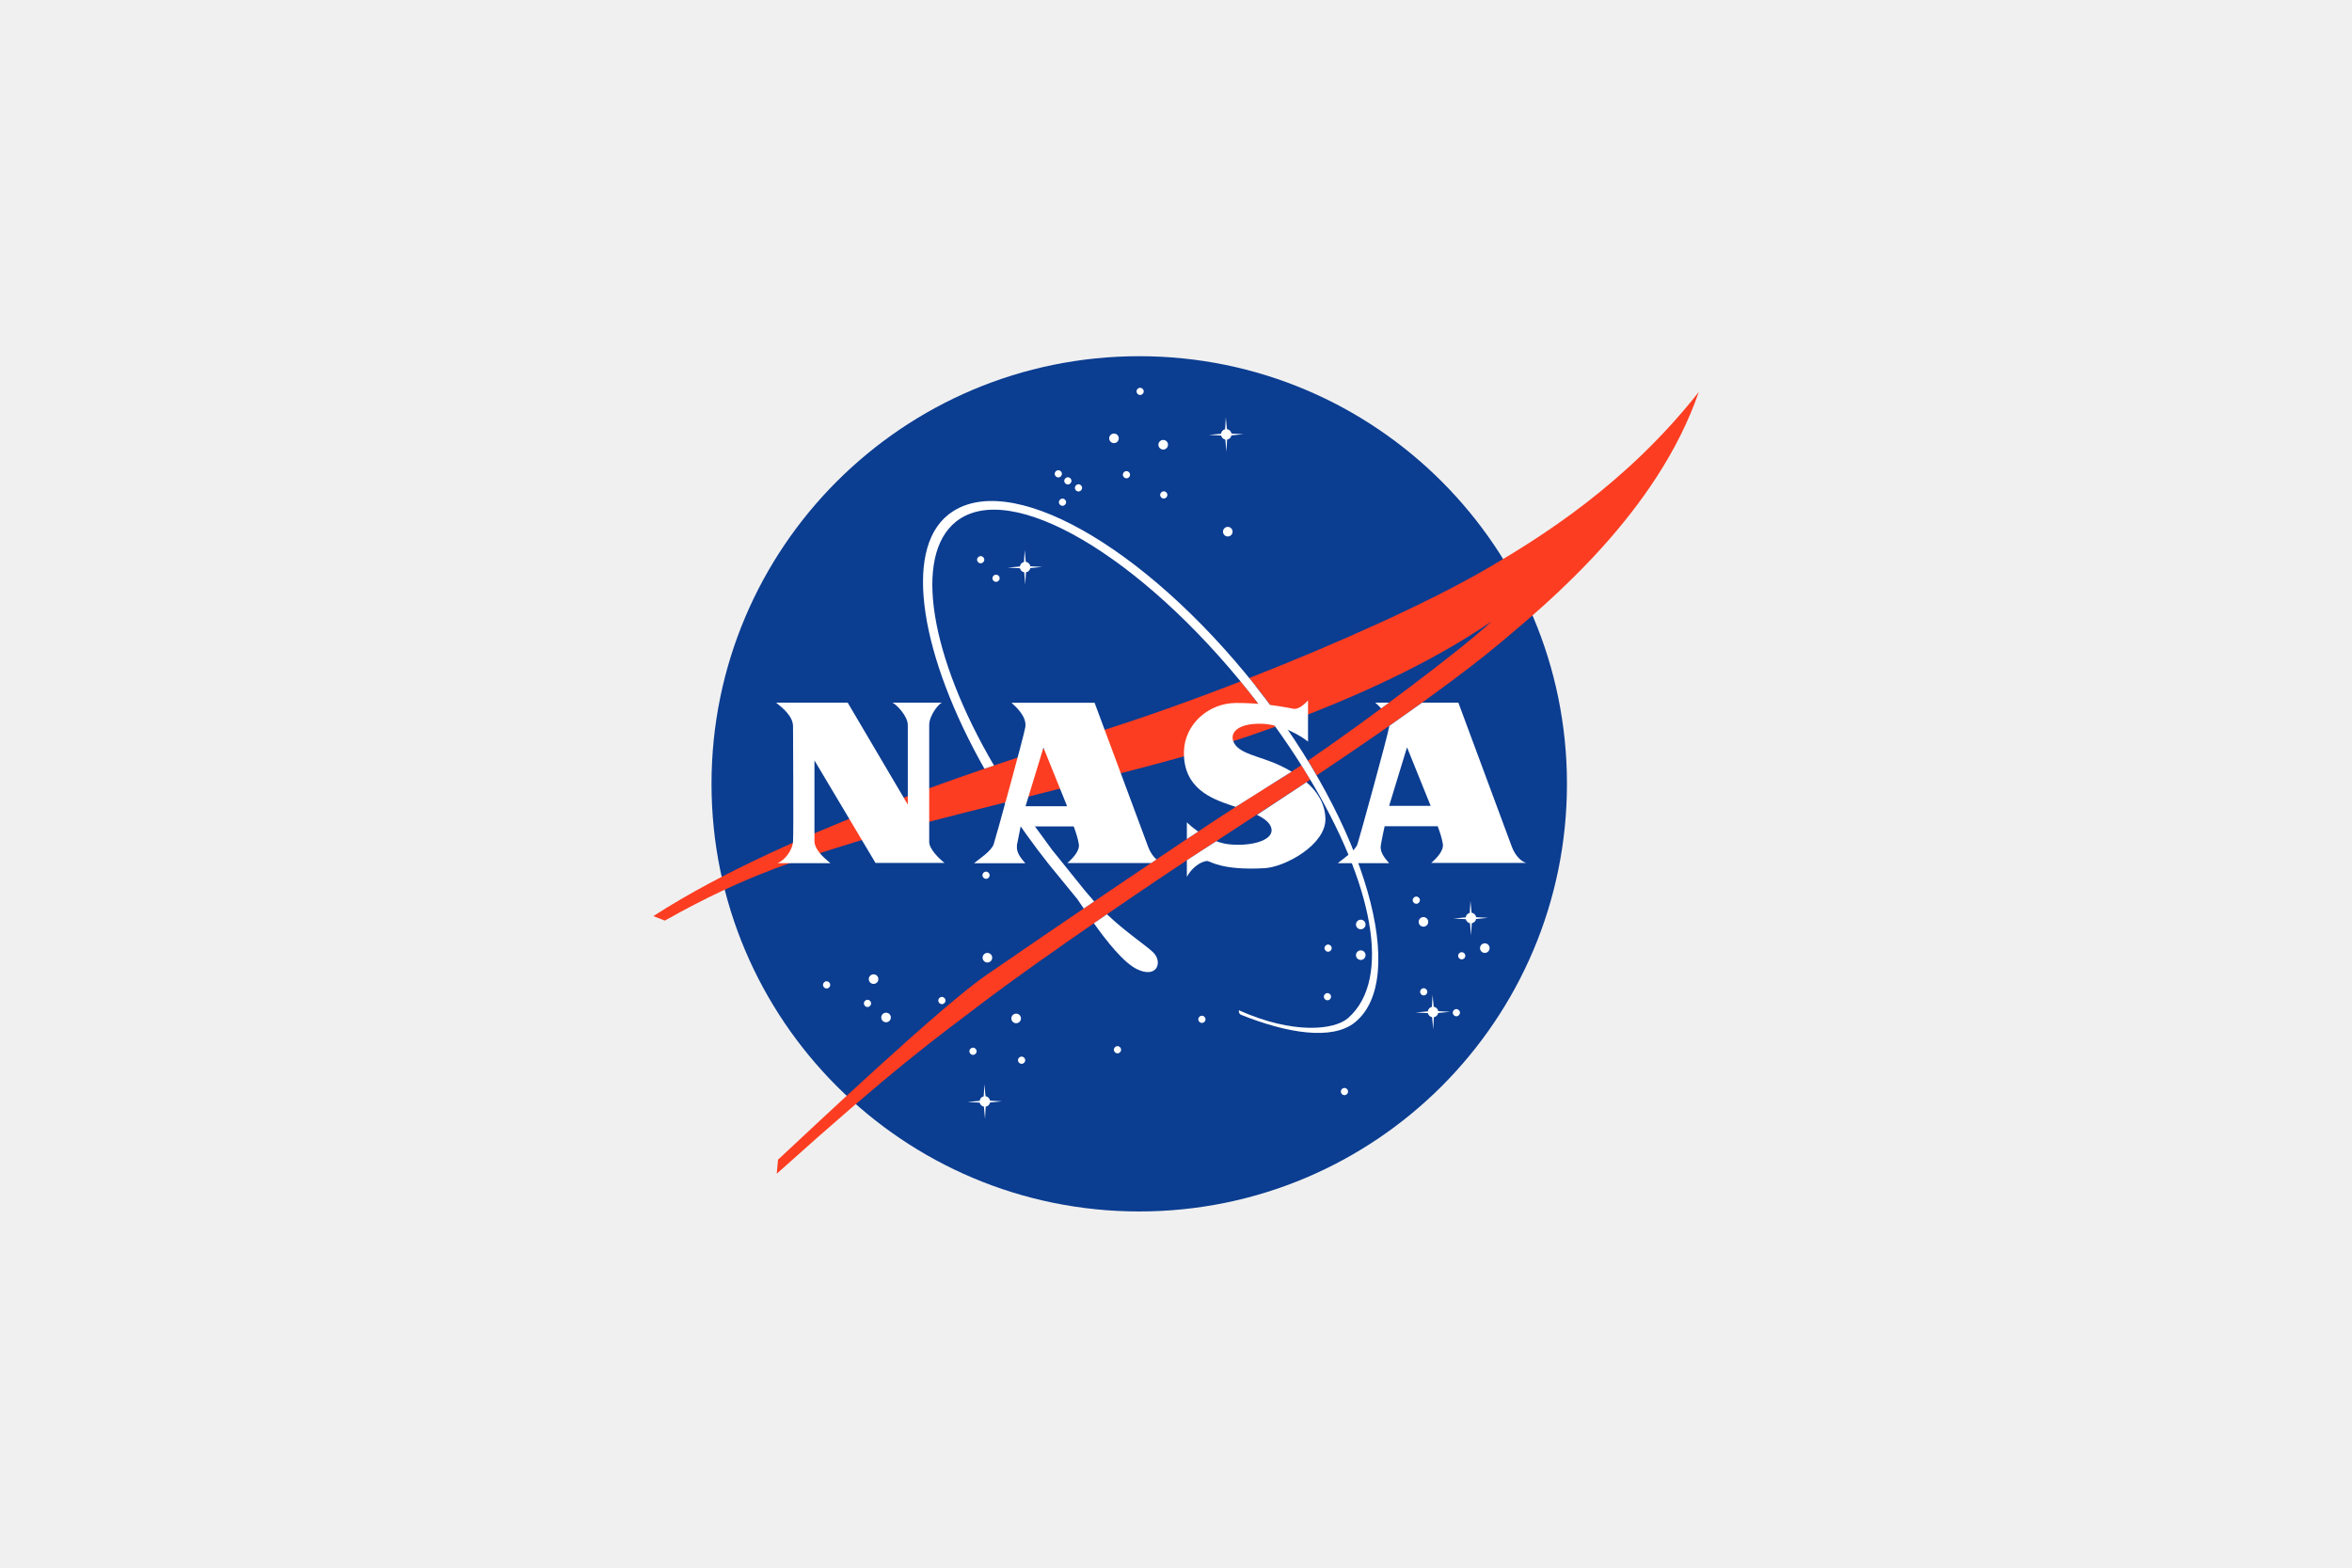
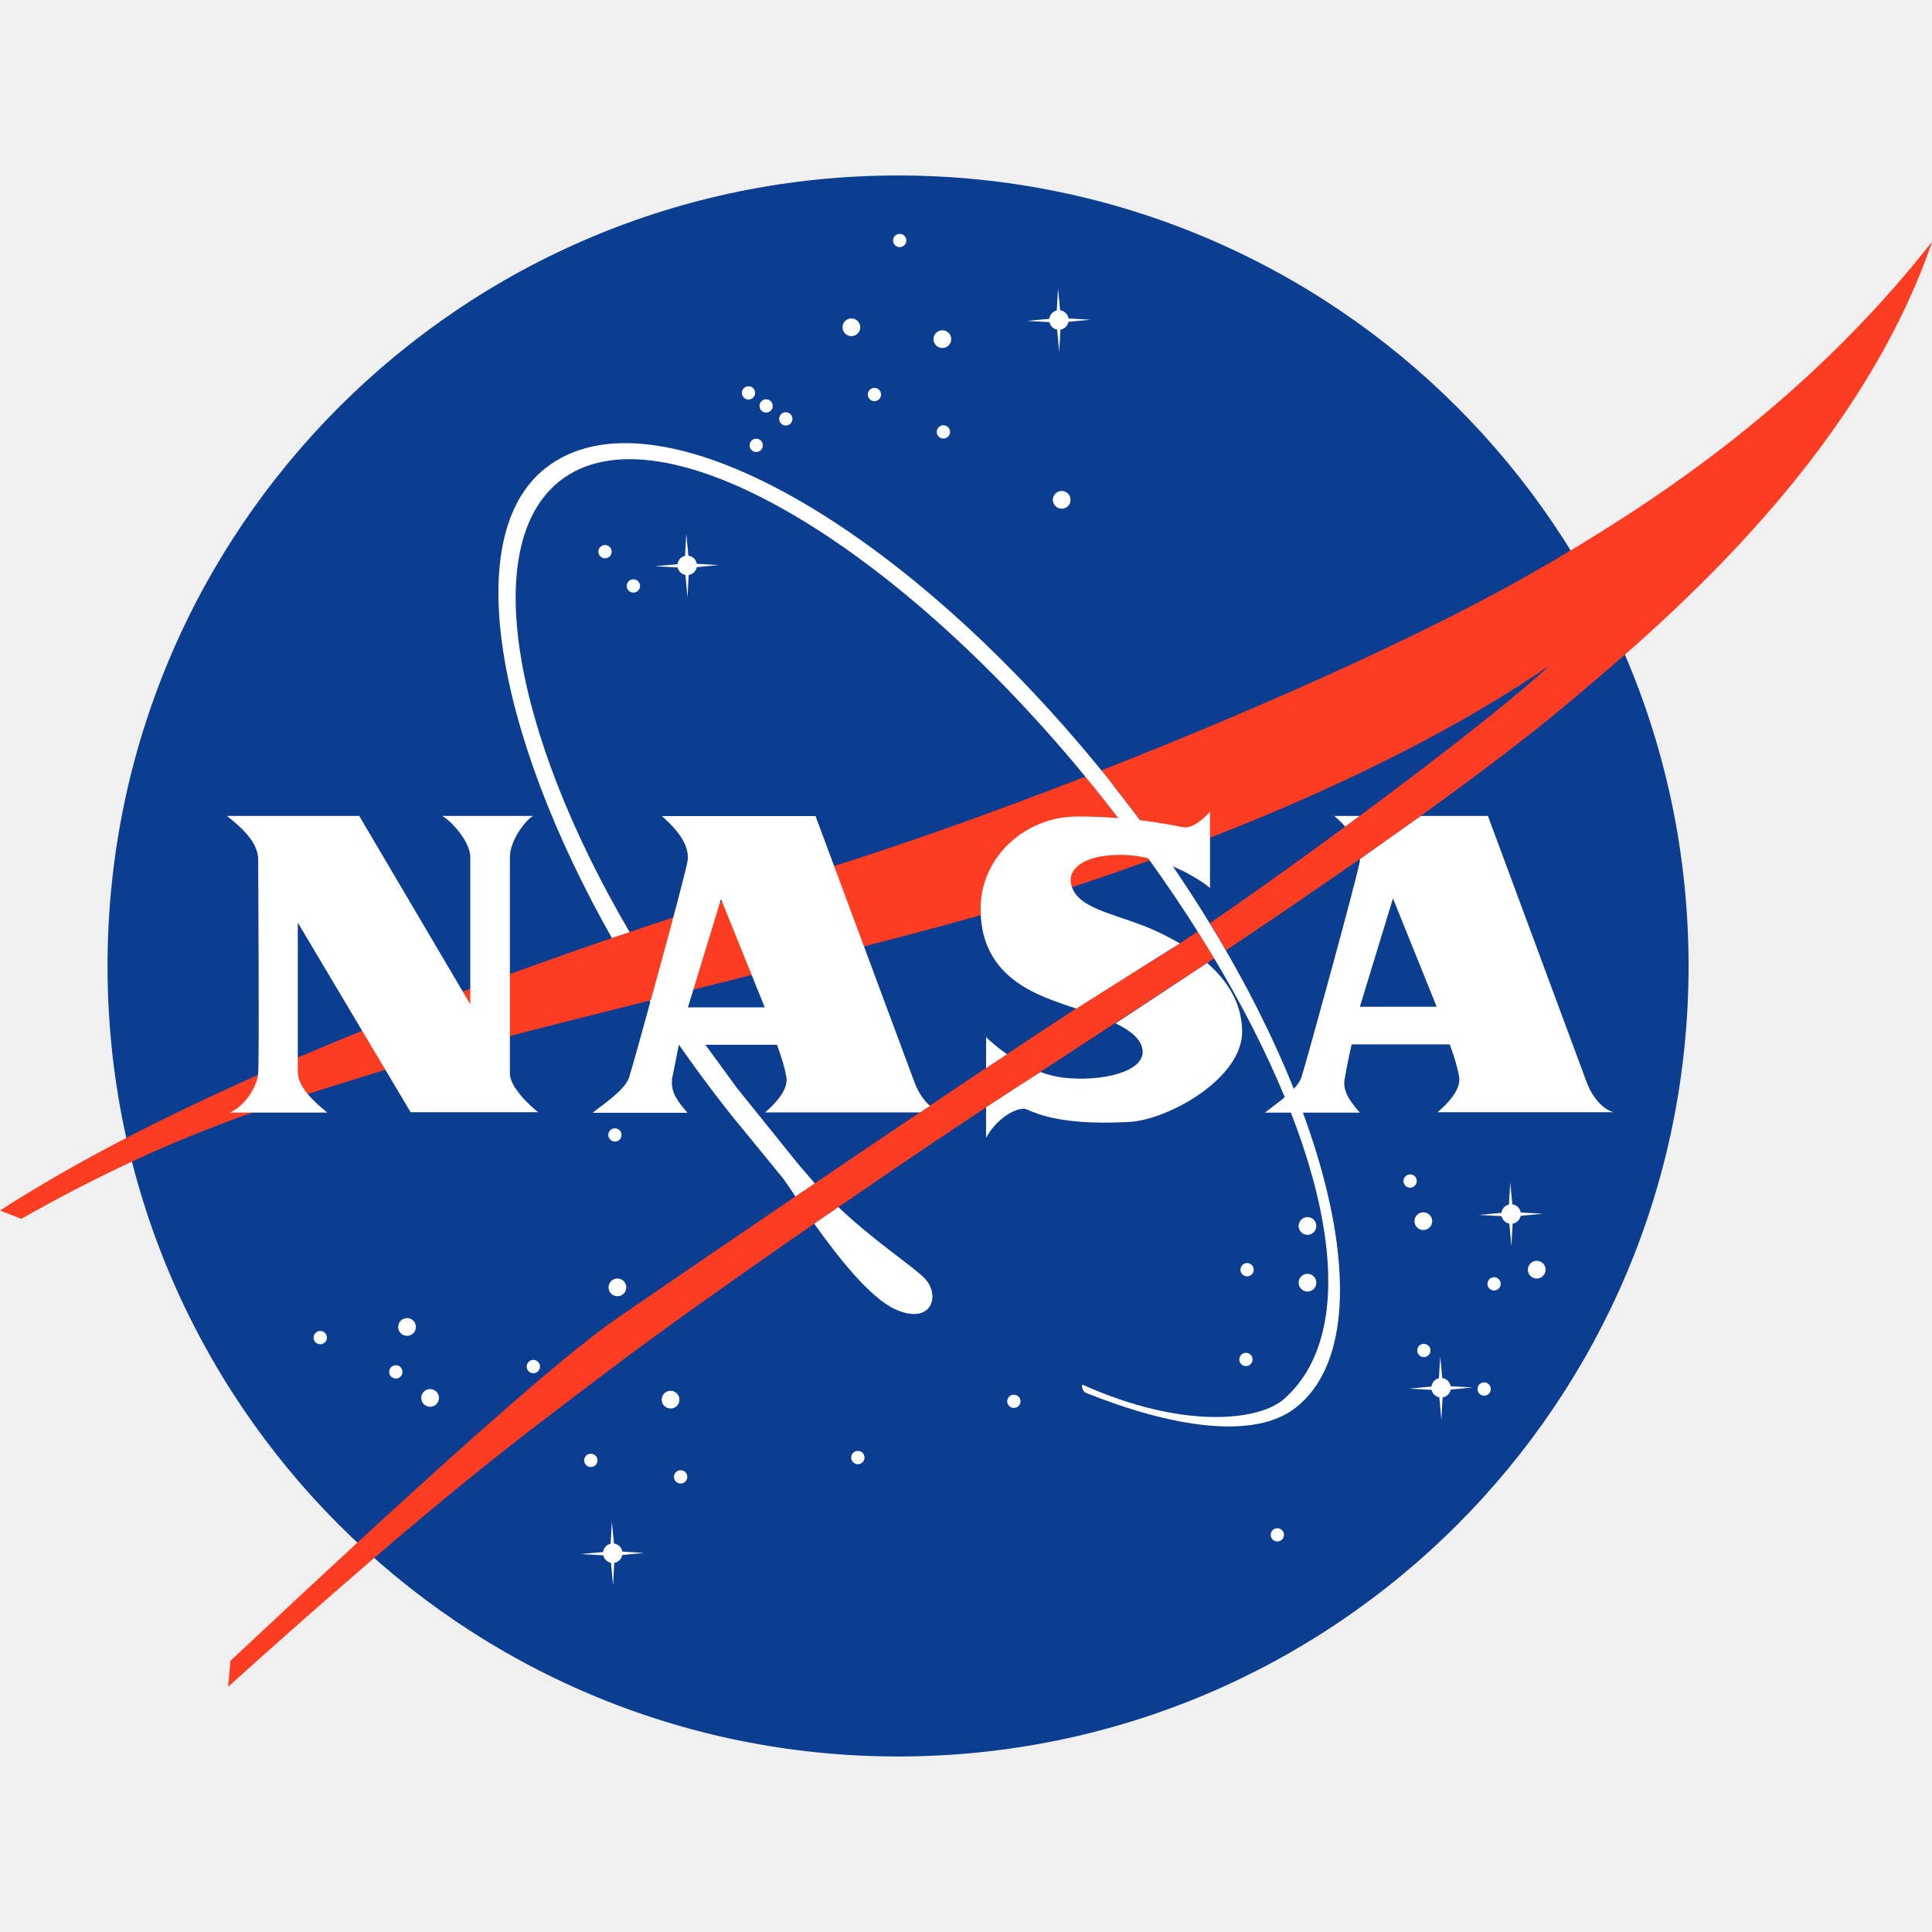
- <svg xmlns="http://www.w3.org/2000/svg" width="180" height="120" viewBox="0 0 180 120" fill="none">
-   <g clip-path="url(#clip0_11105_18761)">
-     <path d="M87.186 92.732C105.264 92.732 119.92 78.077 119.92 59.999C119.92 41.921 105.264 27.266 87.186 27.266C69.108 27.266 54.453 41.921 54.453 59.999C54.453 78.077 69.108 92.732 87.186 92.732Z" fill="#0B3D91" />
-     <path d="M85.254 33.919C85.456 33.919 85.621 33.755 85.621 33.553C85.621 33.35 85.456 33.185 85.254 33.185C85.051 33.185 84.887 33.35 84.887 33.553C84.887 33.755 85.051 33.919 85.254 33.919Z" fill="white" />
-     <path d="M89.021 34.41C89.224 34.41 89.388 34.245 89.388 34.043C89.388 33.84 89.224 33.676 89.021 33.676C88.819 33.676 88.654 33.84 88.654 34.043C88.654 34.245 88.819 34.41 89.021 34.41Z" fill="white" />
-     <path d="M93.963 41.064C94.165 41.064 94.33 40.9 94.33 40.697C94.33 40.494 94.165 40.33 93.963 40.33C93.76 40.33 93.596 40.494 93.596 40.697C93.596 40.9 93.76 41.064 93.963 41.064Z" fill="white" />
-     <path d="M66.855 75.314C67.058 75.314 67.222 75.15 67.222 74.947C67.222 74.744 67.058 74.58 66.855 74.58C66.653 74.58 66.488 74.744 66.488 74.947C66.488 75.15 66.653 75.314 66.855 75.314Z" fill="white" />
-     <path d="M67.81 78.251C68.013 78.251 68.177 78.087 68.177 77.885C68.177 77.682 68.013 77.518 67.81 77.518C67.608 77.518 67.443 77.682 67.443 77.885C67.443 78.087 67.608 78.251 67.81 78.251Z" fill="white" />
-     <path d="M63.261 75.663C63.413 75.663 63.536 75.54 63.536 75.388C63.536 75.236 63.413 75.113 63.261 75.113C63.109 75.113 62.986 75.236 62.986 75.388C62.986 75.54 63.109 75.663 63.261 75.663Z" fill="white" />
-     <path d="M78.184 81.43C78.336 81.43 78.46 81.307 78.46 81.154C78.46 81.002 78.336 80.879 78.184 80.879C78.032 80.879 77.908 81.002 77.908 81.154C77.908 81.307 78.032 81.43 78.184 81.43Z" fill="white" />
-     <path d="M101.591 76.567C101.743 76.567 101.866 76.444 101.866 76.292C101.866 76.141 101.743 76.018 101.591 76.018C101.439 76.018 101.316 76.141 101.316 76.292C101.316 76.444 101.439 76.567 101.591 76.567Z" fill="white" />
-     <path d="M108.391 69.18C108.543 69.18 108.666 69.057 108.666 68.904C108.666 68.752 108.543 68.629 108.391 68.629C108.239 68.629 108.115 68.752 108.115 68.904C108.115 69.057 108.239 69.18 108.391 69.18Z" fill="white" />
-     <path d="M75.052 43.118C75.204 43.118 75.327 42.995 75.327 42.843C75.327 42.691 75.204 42.568 75.052 42.568C74.9 42.568 74.777 42.691 74.777 42.843C74.777 42.995 74.9 43.118 75.052 43.118Z" fill="white" />
-     <path d="M82.538 37.62C82.69 37.62 82.813 37.497 82.813 37.345C82.813 37.193 82.69 37.07 82.538 37.07C82.387 37.07 82.264 37.193 82.264 37.345C82.264 37.497 82.387 37.62 82.538 37.62Z" fill="white" />
-     <path d="M81.724 37.083C81.876 37.083 81.999 36.96 81.999 36.808C81.999 36.656 81.876 36.533 81.724 36.533C81.572 36.533 81.449 36.656 81.449 36.808C81.449 36.96 81.572 37.083 81.724 37.083Z" fill="white" />
-     <path d="M80.994 36.544C81.145 36.544 81.268 36.421 81.268 36.269C81.268 36.117 81.145 35.994 80.994 35.994C80.842 35.994 80.719 36.117 80.719 36.269C80.719 36.421 80.842 36.544 80.994 36.544Z" fill="white" />
-     <path d="M76.228 44.538C76.38 44.538 76.503 44.415 76.503 44.263C76.503 44.111 76.38 43.988 76.228 43.988C76.076 43.988 75.953 44.111 75.953 44.263C75.953 44.415 76.076 44.538 76.228 44.538Z" fill="white" />
-     <path d="M87.255 30.233C87.407 30.233 87.53 30.11 87.53 29.958C87.53 29.807 87.407 29.684 87.255 29.684C87.103 29.684 86.981 29.807 86.981 29.958C86.981 30.11 87.103 30.233 87.255 30.233Z" fill="white" />
-     <path d="M89.064 38.159C89.216 38.159 89.339 38.036 89.339 37.884C89.339 37.732 89.216 37.609 89.064 37.609C88.912 37.609 88.789 37.732 88.789 37.884C88.789 38.036 88.912 38.159 89.064 38.159Z" fill="white" />
-     <path d="M86.208 36.612C86.36 36.612 86.483 36.489 86.483 36.337C86.483 36.185 86.36 36.062 86.208 36.062C86.057 36.062 85.934 36.185 85.934 36.337C85.934 36.489 86.057 36.612 86.208 36.612Z" fill="white" />
-     <path d="M81.314 38.716C81.466 38.716 81.589 38.593 81.589 38.441C81.589 38.289 81.466 38.166 81.314 38.166C81.162 38.166 81.039 38.289 81.039 38.441C81.039 38.593 81.162 38.716 81.314 38.716Z" fill="white" />
-     <path d="M102.892 83.829C103.044 83.829 103.167 83.706 103.167 83.554C103.167 83.402 103.044 83.279 102.892 83.279C102.74 83.279 102.617 83.402 102.617 83.554C102.617 83.706 102.74 83.829 102.892 83.829Z" fill="white" />
-     <path d="M66.391 77.082C66.543 77.082 66.666 76.959 66.666 76.807C66.666 76.655 66.543 76.531 66.391 76.531C66.239 76.531 66.115 76.655 66.115 76.807C66.115 76.959 66.239 77.082 66.391 77.082Z" fill="white" />
-     <path d="M85.522 80.629C85.674 80.629 85.797 80.506 85.797 80.354C85.797 80.201 85.674 80.078 85.522 80.078C85.37 80.078 85.246 80.201 85.246 80.354C85.246 80.506 85.37 80.629 85.522 80.629Z" fill="white" />
-     <path d="M72.084 76.862C72.237 76.862 72.36 76.738 72.36 76.586C72.36 76.434 72.237 76.311 72.084 76.311C71.932 76.311 71.809 76.434 71.809 76.586C71.809 76.738 71.932 76.862 72.084 76.862Z" fill="white" />
-     <path d="M74.465 80.747C74.617 80.747 74.741 80.623 74.741 80.471C74.741 80.319 74.617 80.195 74.465 80.195C74.313 80.195 74.189 80.319 74.189 80.471C74.189 80.623 74.313 80.747 74.465 80.747Z" fill="white" />
-     <path d="M91.982 78.3C92.134 78.3 92.257 78.177 92.257 78.025C92.257 77.873 92.134 77.75 91.982 77.75C91.83 77.75 91.707 77.873 91.707 78.025C91.707 78.177 91.83 78.3 91.982 78.3Z" fill="white" />
-     <path d="M101.64 72.85C101.792 72.85 101.915 72.727 101.915 72.576C101.915 72.424 101.792 72.301 101.64 72.301C101.488 72.301 101.365 72.424 101.365 72.576C101.365 72.727 101.488 72.85 101.64 72.85Z" fill="white" />
-     <path d="M108.958 76.194C109.11 76.194 109.233 76.071 109.233 75.919C109.233 75.768 109.11 75.644 108.958 75.644C108.807 75.644 108.684 75.768 108.684 75.919C108.684 76.071 108.807 76.194 108.958 76.194Z" fill="white" />
-     <path d="M111.456 77.792C111.608 77.792 111.731 77.669 111.731 77.517C111.731 77.365 111.608 77.242 111.456 77.242C111.305 77.242 111.182 77.365 111.182 77.517C111.182 77.669 111.305 77.792 111.456 77.792Z" fill="white" />
-     <path d="M111.867 73.436C112.018 73.436 112.141 73.313 112.141 73.162C112.141 73.01 112.018 72.887 111.867 72.887C111.715 72.887 111.592 73.01 111.592 73.162C111.592 73.313 111.715 73.436 111.867 73.436Z" fill="white" />
-     <path d="M75.462 67.27C75.614 67.27 75.737 67.147 75.737 66.996C75.737 66.844 75.614 66.721 75.462 66.721C75.311 66.721 75.188 66.844 75.188 66.996C75.188 67.147 75.311 67.27 75.462 67.27Z" fill="white" />
-     <path d="M75.566 73.675C75.769 73.675 75.933 73.511 75.933 73.308C75.933 73.106 75.769 72.941 75.566 72.941C75.364 72.941 75.199 73.106 75.199 73.308C75.199 73.511 75.364 73.675 75.566 73.675Z" fill="white" />
-     <path d="M77.767 78.324C77.97 78.324 78.134 78.159 78.134 77.957C78.134 77.754 77.97 77.59 77.767 77.59C77.565 77.59 77.4 77.754 77.4 77.957C77.4 78.159 77.565 78.324 77.767 78.324Z" fill="white" />
-     <path d="M104.14 73.48C104.343 73.48 104.507 73.316 104.507 73.113C104.507 72.91 104.343 72.746 104.14 72.746C103.938 72.746 103.773 72.91 103.773 73.113C103.773 73.316 103.938 73.48 104.14 73.48Z" fill="white" />
-     <path d="M113.633 72.941C113.835 72.941 114 72.777 114 72.574C114 72.371 113.835 72.207 113.633 72.207C113.43 72.207 113.266 72.371 113.266 72.574C113.266 72.777 113.43 72.941 113.633 72.941Z" fill="white" />
-     <path d="M108.937 70.933C109.14 70.933 109.304 70.769 109.304 70.566C109.304 70.364 109.14 70.199 108.937 70.199C108.735 70.199 108.57 70.364 108.57 70.566C108.57 70.769 108.735 70.933 108.937 70.933Z" fill="white" />
-     <path d="M104.14 71.132C104.343 71.132 104.507 70.968 104.507 70.765C104.507 70.563 104.343 70.398 104.14 70.398C103.938 70.398 103.773 70.563 103.773 70.765C103.773 70.968 103.938 71.132 104.14 71.132Z" fill="white" />
-     <path d="M94.243 33.325L95.157 33.238L94.246 33.187C94.217 33.011 94.076 32.873 93.898 32.85L93.811 31.941L93.759 32.857C93.594 32.894 93.468 33.032 93.447 33.203L92.514 33.288L93.454 33.338C93.488 33.496 93.615 33.619 93.775 33.648L93.86 34.584L93.909 33.65C93.991 33.636 94.067 33.598 94.127 33.54C94.187 33.482 94.227 33.407 94.243 33.325ZM78.85 43.484L79.764 43.397L78.853 43.346C78.825 43.17 78.683 43.032 78.505 43.009L78.418 42.101L78.367 43.016C78.201 43.053 78.075 43.191 78.055 43.362L77.122 43.447L78.061 43.498C78.095 43.655 78.222 43.778 78.382 43.807L78.467 44.744L78.518 43.809C78.6 43.795 78.676 43.757 78.735 43.699C78.795 43.641 78.835 43.566 78.85 43.484ZM112.967 70.345L113.88 70.257L112.969 70.206C112.941 70.03 112.8 69.892 112.622 69.869L112.534 68.961L112.483 69.877C112.318 69.913 112.192 70.051 112.172 70.222L111.239 70.307L112.178 70.358C112.212 70.515 112.34 70.638 112.499 70.668L112.584 71.604L112.635 70.669C112.717 70.656 112.792 70.617 112.852 70.559C112.911 70.501 112.951 70.426 112.967 70.345ZM75.768 84.389L76.681 84.302L75.77 84.25C75.742 84.074 75.601 83.936 75.423 83.913L75.336 83.006L75.284 83.921C75.119 83.957 74.992 84.095 74.972 84.266L74.039 84.351L74.978 84.402C75.013 84.559 75.14 84.683 75.3 84.712L75.385 85.648L75.435 84.713C75.517 84.7 75.593 84.661 75.653 84.603C75.712 84.545 75.752 84.471 75.768 84.389ZM110.067 77.539L110.98 77.452L110.069 77.4C110.042 77.224 109.9 77.086 109.722 77.063L109.635 76.155L109.583 77.07C109.419 77.107 109.292 77.244 109.272 77.416L108.339 77.501L109.278 77.551C109.313 77.709 109.44 77.832 109.6 77.861L109.684 78.797L109.735 77.863C109.902 77.836 110.037 77.705 110.068 77.539H110.067Z" fill="white" />
-     <path d="M94.949 52.156C91.143 53.636 87.43 54.956 84.299 55.936C77.934 57.929 60.52 63.324 50 70.125L50.881 70.468C57.29 66.847 61.458 65.71 65.462 64.45C69.816 63.08 83.894 59.785 90.268 57.991C92.421 57.385 94.944 56.592 97.608 55.626C96.986 54.759 96.331 53.889 95.641 53.022L94.941 52.156H94.949ZM99.599 58.566C98.677 59.188 97.905 59.685 97.365 59.998C94.233 61.808 78.967 72.23 75.493 74.628C72.019 77.025 62.381 86.126 59.543 88.768L59.445 89.844C68.594 81.624 71.465 79.597 75.102 76.829C79.603 73.404 88.916 67.068 92.08 65.038L100.284 59.678L100.164 59.477L99.6 58.566H99.599ZM113.902 43.459C109.445 46.072 102.421 49.225 95.603 51.901L96.09 52.505C96.838 53.446 97.557 54.41 98.246 55.395C103.604 53.422 109.483 50.773 114.148 47.567C111.926 49.672 104.579 55.163 100.1 58.224L100.77 59.349C107.556 54.811 112.122 51.467 114.791 49.233C118.461 46.15 126.828 39.251 130.008 30.004C124.43 37.099 117.833 41.16 113.911 43.459H113.902Z" fill="#FC3D21" />
-     <path d="M82.974 68.105L80.504 65.036L77.725 61.228L76.895 61.436C77.949 63.08 79.086 64.669 80.301 66.198L82.454 68.83L82.939 69.543L83.738 69L82.971 68.106L82.974 68.105ZM88.242 72.887C87.649 72.326 86.203 71.389 84.715 69.984L83.716 70.672C84.683 72.034 86 73.706 87.03 74.195C88.582 74.931 89.001 73.608 88.242 72.889V72.887ZM96.089 52.5C87.533 41.731 77.088 35.815 72.575 39.395C69.075 42.168 70.511 50.303 75.336 58.84L76.07 58.596C71.201 50.278 69.868 42.547 73.169 39.925C77.317 36.628 87.334 42.567 95.642 53.024C97.355 55.189 98.874 57.361 100.154 59.479C105.057 67.593 106.561 74.931 103.174 77.925C102.138 78.842 98.97 79.201 94.821 77.334C94.764 77.415 94.856 77.603 94.928 77.66C98.51 79.1 101.942 79.65 103.673 78.273C107.835 74.966 104.638 63.285 96.089 52.516V52.5ZM59.395 53.785H64.875L69.474 61.589V55.498C69.474 54.813 68.606 53.92 68.3 53.785H72.092C71.859 53.846 71.113 54.752 71.113 55.498V64.452C71.113 65.002 71.908 65.761 72.288 66.054H67.003L62.331 58.205V64.37C62.331 64.982 62.93 65.569 63.554 66.07H59.517C60.092 65.826 60.643 65.055 60.691 64.444C60.74 63.832 60.691 55.942 60.691 55.6C60.691 54.853 59.97 54.242 59.387 53.777L59.395 53.785Z" fill="white" />
-     <path d="M109.523 66.054H116.813C116.41 65.956 115.957 65.479 115.712 64.843L111.61 53.785H108.838L106.31 55.577V55.645C106.189 56.379 104.02 64.235 103.888 64.615C103.704 65.153 102.763 65.752 102.383 66.07H106.31C105.918 65.63 105.6 65.202 105.674 64.713C105.747 64.224 105.967 63.245 105.967 63.245H110.028C110.212 63.734 110.349 64.174 110.42 64.59C110.506 65.092 109.992 65.655 109.539 66.046L109.523 66.054ZM106.31 61.687L107.68 57.202L109.49 61.687H106.31ZM105.693 54.232L106.298 53.785H105.25C105.356 53.883 105.531 54.03 105.709 54.232H105.693ZM77.817 64.729L78.111 63.261H82.172C82.355 63.751 82.492 64.191 82.563 64.607C82.649 65.108 82.135 65.671 81.683 66.062H88.1L88.508 65.793C88.259 65.573 88.03 65.243 87.88 64.851L83.77 53.793H77.409C77.715 54.074 78.596 54.832 78.469 55.652C78.35 56.386 76.18 64.242 76.047 64.622C75.864 65.16 74.922 65.76 74.543 66.078H78.469C78.078 65.638 77.76 65.209 77.833 64.72L77.817 64.729ZM79.856 57.227L81.666 61.712H78.486L79.856 57.227ZM99.988 59.875L96.196 62.375C96.793 62.664 97.269 63.027 97.314 63.498C97.398 64.38 95.626 64.806 94.023 64.623C93.703 64.586 93.387 64.502 93.088 64.39L92.078 65.039L90.831 65.852V67.118C91.157 66.495 91.844 65.936 92.384 65.907C92.616 65.895 93.424 66.641 96.751 66.458C98.365 66.376 101.485 64.647 101.436 62.666C101.406 61.495 100.795 60.581 99.987 59.875H99.988ZM90.832 62.935V64.225L91.701 63.654C91.253 63.343 90.936 63.051 90.832 62.942V62.935ZM98.852 59.066C98.551 58.889 98.243 58.727 97.927 58.58C96.361 57.846 94.722 57.711 94.379 56.72C94.138 56.021 94.82 55.375 96.483 55.399C98.147 55.424 99.688 56.414 100.104 56.769V53.613C99.982 53.736 99.445 54.351 98.962 54.249C97.522 53.953 96.054 53.806 94.583 53.809C92.479 53.821 90.669 55.44 90.608 57.503C90.522 60.378 92.822 61.16 94.118 61.613L94.57 61.762L97.364 59.999L98.851 59.066L98.852 59.066Z" fill="white" />
+ <svg xmlns="http://www.w3.org/2000/svg" width="80" height="80" viewBox="0 0 80 80" fill="none">
+   <g clip-path="url(#clip0_11105_19580)">
+     <path d="M37.186 72.732C55.264 72.732 69.92 58.077 69.92 39.999C69.92 21.921 55.264 7.266 37.186 7.266C19.108 7.266 4.453 21.921 4.453 39.999C4.453 58.077 19.108 72.732 37.186 72.732Z" fill="#0B3D91" />
+     <path d="M35.254 13.919C35.456 13.919 35.621 13.755 35.621 13.553C35.621 13.35 35.456 13.185 35.254 13.185C35.051 13.185 34.887 13.35 34.887 13.553C34.887 13.755 35.051 13.919 35.254 13.919Z" fill="white" />
+     <path d="M39.021 14.41C39.224 14.41 39.388 14.245 39.388 14.043C39.388 13.84 39.224 13.676 39.021 13.676C38.819 13.676 38.654 13.84 38.654 14.043C38.654 14.245 38.819 14.41 39.021 14.41Z" fill="white" />
+     <path d="M43.963 21.064C44.165 21.064 44.33 20.9 44.33 20.697C44.33 20.494 44.165 20.33 43.963 20.33C43.76 20.33 43.596 20.494 43.596 20.697C43.596 20.9 43.76 21.064 43.963 21.064Z" fill="white" />
+     <path d="M16.855 55.314C17.058 55.314 17.222 55.15 17.222 54.947C17.222 54.744 17.058 54.58 16.855 54.58C16.653 54.58 16.488 54.744 16.488 54.947C16.488 55.15 16.653 55.314 16.855 55.314Z" fill="white" />
+     <path d="M17.81 58.252C18.013 58.252 18.177 58.087 18.177 57.885C18.177 57.682 18.013 57.518 17.81 57.518C17.608 57.518 17.443 57.682 17.443 57.885C17.443 58.087 17.608 58.252 17.81 58.252Z" fill="white" />
+     <path d="M13.261 55.663C13.413 55.663 13.536 55.54 13.536 55.388C13.536 55.236 13.413 55.113 13.261 55.113C13.109 55.113 12.986 55.236 12.986 55.388C12.986 55.54 13.109 55.663 13.261 55.663Z" fill="white" />
+     <path d="M28.184 61.43C28.336 61.43 28.459 61.307 28.459 61.154C28.459 61.002 28.336 60.879 28.184 60.879C28.032 60.879 27.908 61.002 27.908 61.154C27.908 61.307 28.032 61.43 28.184 61.43Z" fill="white" />
+     <path d="M51.591 56.567C51.743 56.567 51.866 56.444 51.866 56.292C51.866 56.141 51.743 56.018 51.591 56.018C51.439 56.018 51.316 56.141 51.316 56.292C51.316 56.444 51.439 56.567 51.591 56.567Z" fill="white" />
+     <path d="M58.391 49.18C58.543 49.18 58.666 49.057 58.666 48.904C58.666 48.752 58.543 48.629 58.391 48.629C58.239 48.629 58.115 48.752 58.115 48.904C58.115 49.057 58.239 49.18 58.391 49.18Z" fill="white" />
+     <path d="M25.052 23.118C25.204 23.118 25.327 22.995 25.327 22.843C25.327 22.691 25.204 22.568 25.052 22.568C24.9 22.568 24.777 22.691 24.777 22.843C24.777 22.995 24.9 23.118 25.052 23.118Z" fill="white" />
+     <path d="M32.538 17.62C32.69 17.62 32.813 17.497 32.813 17.345C32.813 17.193 32.69 17.07 32.538 17.07C32.387 17.07 32.264 17.193 32.264 17.345C32.264 17.497 32.387 17.62 32.538 17.62Z" fill="white" />
+     <path d="M31.724 17.083C31.876 17.083 31.999 16.96 31.999 16.808C31.999 16.656 31.876 16.533 31.724 16.533C31.572 16.533 31.449 16.656 31.449 16.808C31.449 16.96 31.572 17.083 31.724 17.083Z" fill="white" />
+     <path d="M30.994 16.544C31.145 16.544 31.268 16.421 31.268 16.269C31.268 16.117 31.145 15.994 30.994 15.994C30.842 15.994 30.719 16.117 30.719 16.269C30.719 16.421 30.842 16.544 30.994 16.544Z" fill="white" />
+     <path d="M26.228 24.538C26.38 24.538 26.503 24.415 26.503 24.263C26.503 24.111 26.38 23.988 26.228 23.988C26.076 23.988 25.953 24.111 25.953 24.263C25.953 24.415 26.076 24.538 26.228 24.538Z" fill="white" />
+     <path d="M37.255 10.233C37.407 10.233 37.53 10.11 37.53 9.958C37.53 9.807 37.407 9.684 37.255 9.684C37.103 9.684 36.98 9.807 36.98 9.958C36.98 10.11 37.103 10.233 37.255 10.233Z" fill="white" />
+     <path d="M39.064 18.159C39.216 18.159 39.339 18.036 39.339 17.884C39.339 17.732 39.216 17.609 39.064 17.609C38.912 17.609 38.789 17.732 38.789 17.884C38.789 18.036 38.912 18.159 39.064 18.159Z" fill="white" />
+     <path d="M36.208 16.612C36.36 16.612 36.483 16.489 36.483 16.337C36.483 16.186 36.36 16.062 36.208 16.062C36.057 16.062 35.934 16.186 35.934 16.337C35.934 16.489 36.057 16.612 36.208 16.612Z" fill="white" />
+     <path d="M31.314 18.716C31.466 18.716 31.589 18.593 31.589 18.441C31.589 18.289 31.466 18.166 31.314 18.166C31.162 18.166 31.039 18.289 31.039 18.441C31.039 18.593 31.162 18.716 31.314 18.716Z" fill="white" />
+     <path d="M52.892 63.829C53.044 63.829 53.167 63.706 53.167 63.554C53.167 63.402 53.044 63.279 52.892 63.279C52.74 63.279 52.617 63.402 52.617 63.554C52.617 63.706 52.74 63.829 52.892 63.829Z" fill="white" />
+     <path d="M16.391 57.083C16.543 57.083 16.666 56.959 16.666 56.807C16.666 56.655 16.543 56.531 16.391 56.531C16.239 56.531 16.115 56.655 16.115 56.807C16.115 56.959 16.239 57.083 16.391 57.083Z" fill="white" />
+     <path d="M35.522 60.629C35.674 60.629 35.797 60.506 35.797 60.354C35.797 60.202 35.674 60.078 35.522 60.078C35.37 60.078 35.246 60.202 35.246 60.354C35.246 60.506 35.37 60.629 35.522 60.629Z" fill="white" />
+     <path d="M22.084 56.862C22.236 56.862 22.36 56.738 22.36 56.586C22.36 56.434 22.236 56.31 22.084 56.31C21.932 56.31 21.809 56.434 21.809 56.586C21.809 56.738 21.932 56.862 22.084 56.862Z" fill="white" />
+     <path d="M24.465 60.747C24.617 60.747 24.741 60.623 24.741 60.471C24.741 60.319 24.617 60.195 24.465 60.195C24.313 60.195 24.189 60.319 24.189 60.471C24.189 60.623 24.313 60.747 24.465 60.747Z" fill="white" />
+     <path d="M41.982 58.3C42.134 58.3 42.257 58.177 42.257 58.025C42.257 57.873 42.134 57.75 41.982 57.75C41.83 57.75 41.707 57.873 41.707 58.025C41.707 58.177 41.83 58.3 41.982 58.3Z" fill="white" />
+     <path d="M51.64 52.85C51.792 52.85 51.915 52.727 51.915 52.576C51.915 52.424 51.792 52.301 51.64 52.301C51.488 52.301 51.365 52.424 51.365 52.576C51.365 52.727 51.488 52.85 51.64 52.85Z" fill="white" />
+     <path d="M58.958 56.194C59.11 56.194 59.233 56.071 59.233 55.919C59.233 55.768 59.11 55.645 58.958 55.645C58.807 55.645 58.684 55.768 58.684 55.919C58.684 56.071 58.807 56.194 58.958 56.194Z" fill="white" />
+     <path d="M61.456 57.792C61.608 57.792 61.731 57.669 61.731 57.517C61.731 57.365 61.608 57.242 61.456 57.242C61.305 57.242 61.182 57.365 61.182 57.517C61.182 57.669 61.305 57.792 61.456 57.792Z" fill="white" />
+     <path d="M61.867 53.436C62.018 53.436 62.141 53.313 62.141 53.161C62.141 53.01 62.018 52.887 61.867 52.887C61.715 52.887 61.592 53.01 61.592 53.161C61.592 53.313 61.715 53.436 61.867 53.436Z" fill="white" />
+     <path d="M25.462 47.27C25.614 47.27 25.737 47.147 25.737 46.995C25.737 46.844 25.614 46.721 25.462 46.721C25.311 46.721 25.188 46.844 25.188 46.995C25.188 47.147 25.311 47.27 25.462 47.27Z" fill="white" />
+     <path d="M25.566 53.675C25.769 53.675 25.933 53.511 25.933 53.308C25.933 53.106 25.769 52.941 25.566 52.941C25.363 52.941 25.199 53.106 25.199 53.308C25.199 53.511 25.363 53.675 25.566 53.675Z" fill="white" />
+     <path d="M27.767 58.324C27.97 58.324 28.134 58.16 28.134 57.957C28.134 57.754 27.97 57.59 27.767 57.59C27.565 57.59 27.4 57.754 27.4 57.957C27.4 58.16 27.565 58.324 27.767 58.324Z" fill="white" />
+     <path d="M54.14 53.48C54.343 53.48 54.507 53.316 54.507 53.113C54.507 52.91 54.343 52.746 54.14 52.746C53.938 52.746 53.773 52.91 53.773 53.113C53.773 53.316 53.938 53.48 54.14 53.48Z" fill="white" />
+     <path d="M63.633 52.941C63.835 52.941 64 52.777 64 52.574C64 52.371 63.835 52.207 63.633 52.207C63.43 52.207 63.266 52.371 63.266 52.574C63.266 52.777 63.43 52.941 63.633 52.941Z" fill="white" />
+     <path d="M58.937 50.933C59.14 50.933 59.304 50.769 59.304 50.566C59.304 50.364 59.14 50.199 58.937 50.199C58.735 50.199 58.57 50.364 58.57 50.566C58.57 50.769 58.735 50.933 58.937 50.933Z" fill="white" />
+     <path d="M54.14 51.132C54.343 51.132 54.507 50.968 54.507 50.765C54.507 50.563 54.343 50.398 54.14 50.398C53.938 50.398 53.773 50.563 53.773 50.765C53.773 50.968 53.938 51.132 54.14 51.132Z" fill="white" />
+     <path d="M44.243 13.325L45.157 13.238L44.246 13.187C44.217 13.011 44.076 12.873 43.898 12.85L43.811 11.941L43.759 12.857C43.594 12.894 43.468 13.032 43.447 13.203L42.514 13.288L43.454 13.338C43.488 13.496 43.615 13.619 43.775 13.648L43.86 14.584L43.909 13.65C43.991 13.636 44.067 13.598 44.127 13.54C44.187 13.482 44.227 13.407 44.243 13.325ZM28.85 23.485L29.764 23.397L28.853 23.346C28.825 23.17 28.683 23.032 28.505 23.009L28.418 22.101L28.367 23.016C28.201 23.053 28.075 23.191 28.055 23.362L27.122 23.447L28.061 23.497C28.095 23.655 28.223 23.778 28.382 23.807L28.467 24.744L28.518 23.809C28.6 23.795 28.676 23.757 28.735 23.699C28.795 23.641 28.834 23.566 28.85 23.485ZM62.967 50.345L63.88 50.257L62.969 50.206C62.941 50.03 62.8 49.892 62.622 49.869L62.535 48.961L62.483 49.877C62.318 49.913 62.192 50.051 62.172 50.222L61.239 50.307L62.178 50.358C62.212 50.515 62.34 50.638 62.499 50.668L62.584 51.604L62.635 50.669C62.717 50.656 62.792 50.617 62.852 50.559C62.911 50.501 62.951 50.426 62.967 50.345ZM25.768 64.389L26.681 64.302L25.77 64.25C25.742 64.074 25.601 63.936 25.423 63.913L25.336 63.006L25.284 63.921C25.119 63.958 24.992 64.095 24.972 64.266L24.039 64.351L24.979 64.402C25.013 64.559 25.14 64.683 25.3 64.712L25.385 65.648L25.435 64.713C25.517 64.7 25.593 64.661 25.653 64.603C25.712 64.545 25.752 64.471 25.768 64.389ZM60.067 57.539L60.98 57.452L60.069 57.4C60.042 57.224 59.9 57.086 59.722 57.063L59.635 56.155L59.583 57.07C59.419 57.107 59.292 57.244 59.272 57.416L58.339 57.501L59.278 57.551C59.312 57.709 59.44 57.832 59.6 57.861L59.684 58.797L59.735 57.863C59.902 57.836 60.037 57.705 60.068 57.539H60.067Z" fill="white" />
+     <path d="M44.949 32.156C41.143 33.636 37.43 34.956 34.299 35.936C27.934 37.929 10.52 43.324 0 50.125L0.881 50.468C7.29 46.847 11.457 45.71 15.461 44.45C19.816 43.08 33.894 39.785 40.268 37.991C42.421 37.385 44.944 36.592 47.608 35.626C46.986 34.759 46.331 33.889 45.641 33.022L44.941 32.156H44.949ZM49.599 38.566C48.678 39.188 47.905 39.685 47.365 39.998C44.233 41.808 28.967 52.23 25.494 54.628C22.02 57.025 12.381 66.126 9.543 68.768L9.445 69.844C18.595 61.624 21.465 59.597 25.102 56.829C29.604 53.404 38.916 47.068 42.08 45.038L50.284 39.678L50.164 39.477L49.6 38.566H49.599ZM63.902 23.459C59.445 26.072 52.42 29.225 45.603 31.901L46.09 32.505C46.838 33.446 47.557 34.41 48.246 35.395C53.604 33.422 59.483 30.773 64.148 27.567C61.926 29.672 54.579 35.163 50.1 38.224L50.77 39.349C57.556 34.811 62.122 31.467 64.791 29.233C68.461 26.15 76.828 19.251 80.008 10.004C74.43 17.099 67.833 21.16 63.911 23.459H63.902Z" fill="#FC3D21" />
+     <path d="M32.974 48.105L30.504 45.036L27.725 41.228L26.895 41.436C27.949 43.08 29.086 44.669 30.301 46.198L32.454 48.83L32.938 49.543L33.738 49L32.971 48.106L32.974 48.105ZM38.242 52.887C37.649 52.326 36.203 51.389 34.715 49.984L33.717 50.672C34.683 52.034 36 53.706 37.03 54.195C38.582 54.931 39.001 53.608 38.242 52.889V52.887ZM46.089 32.5C37.533 21.731 27.088 15.815 22.575 19.395C19.075 22.168 20.512 30.303 25.336 38.84L26.07 38.596C21.201 30.278 19.868 22.547 23.169 19.925C27.317 16.628 37.334 22.567 45.642 33.024C47.355 35.189 48.874 37.361 50.154 39.479C55.057 47.593 56.561 54.931 53.174 57.925C52.138 58.842 48.97 59.201 44.821 57.334C44.764 57.415 44.856 57.603 44.928 57.66C48.51 59.1 51.942 59.65 53.673 58.273C57.835 54.966 54.638 43.285 46.089 32.516V32.5ZM9.395 33.785H14.875L19.474 41.589V35.498C19.474 34.813 18.606 33.92 18.3 33.785H22.092C21.859 33.846 21.113 34.752 21.113 35.498V44.452C21.113 45.002 21.908 45.761 22.288 46.054H17.003L12.331 38.205V44.37C12.331 44.982 12.93 45.569 13.554 46.07H9.517C10.092 45.826 10.643 45.055 10.691 44.444C10.74 43.832 10.691 35.942 10.691 35.6C10.691 34.853 9.97 34.242 9.387 33.777L9.395 33.785Z" fill="white" />
+     <path d="M59.523 46.054H66.813C66.41 45.956 65.957 45.479 65.712 44.843L61.611 33.785H58.838L56.31 35.577V35.645C56.189 36.379 54.02 44.235 53.888 44.615C53.704 45.153 52.763 45.752 52.383 46.071H56.31C55.919 45.63 55.6 45.202 55.674 44.713C55.747 44.224 55.967 43.245 55.967 43.245H60.029C60.212 43.734 60.349 44.175 60.42 44.59C60.505 45.092 59.992 45.655 59.539 46.046L59.523 46.054ZM56.31 41.687L57.68 37.202L59.49 41.687H56.31ZM55.693 34.232L56.298 33.785H55.25C55.356 33.883 55.531 34.03 55.709 34.232H55.693ZM27.817 44.729L28.111 43.261H32.172C32.355 43.751 32.492 44.191 32.563 44.607C32.649 45.108 32.135 45.671 31.683 46.062H38.1L38.508 45.793C38.259 45.573 38.03 45.243 37.88 44.851L33.77 33.793H27.409C27.715 34.074 28.596 34.832 28.47 35.652C28.35 36.386 26.18 44.242 26.047 44.622C25.864 45.16 24.922 45.76 24.543 46.078H28.47C28.078 45.638 27.76 45.209 27.833 44.72L27.817 44.729ZM29.856 37.227L31.666 41.712H28.486L29.856 37.227ZM49.988 39.875L46.196 42.375C46.793 42.664 47.269 43.027 47.313 43.498C47.398 44.38 45.626 44.806 44.023 44.623C43.703 44.586 43.387 44.502 43.088 44.39L42.078 45.039L40.831 45.852V47.118C41.157 46.495 41.844 45.936 42.384 45.907C42.616 45.895 43.424 46.641 46.751 46.458C48.365 46.376 51.485 44.648 51.436 42.666C51.406 41.495 50.795 40.581 49.987 39.875H49.988ZM40.832 42.935V44.225L41.701 43.654C41.253 43.343 40.937 43.051 40.832 42.942V42.935ZM48.852 39.066C48.551 38.889 48.242 38.727 47.927 38.58C46.361 37.846 44.722 37.711 44.38 36.72C44.138 36.021 44.82 35.375 46.483 35.399C48.147 35.424 49.688 36.414 50.104 36.769V33.613C49.982 33.736 49.445 34.351 48.962 34.249C47.522 33.953 46.054 33.806 44.583 33.809C42.479 33.821 40.669 35.44 40.608 37.503C40.522 40.378 42.822 41.16 44.118 41.613L44.57 41.762L47.364 39.999L48.851 39.066L48.852 39.066Z" fill="white" />
  </g>
  <defs>
-     <clipPath id="clip0_11105_18761">
-       <rect width="80" height="80" fill="white" transform="translate(50 20)" />
+     <clipPath id="clip0_11105_19580">
+       <rect width="80" height="80" fill="white" />
    </clipPath>
  </defs>
</svg>
